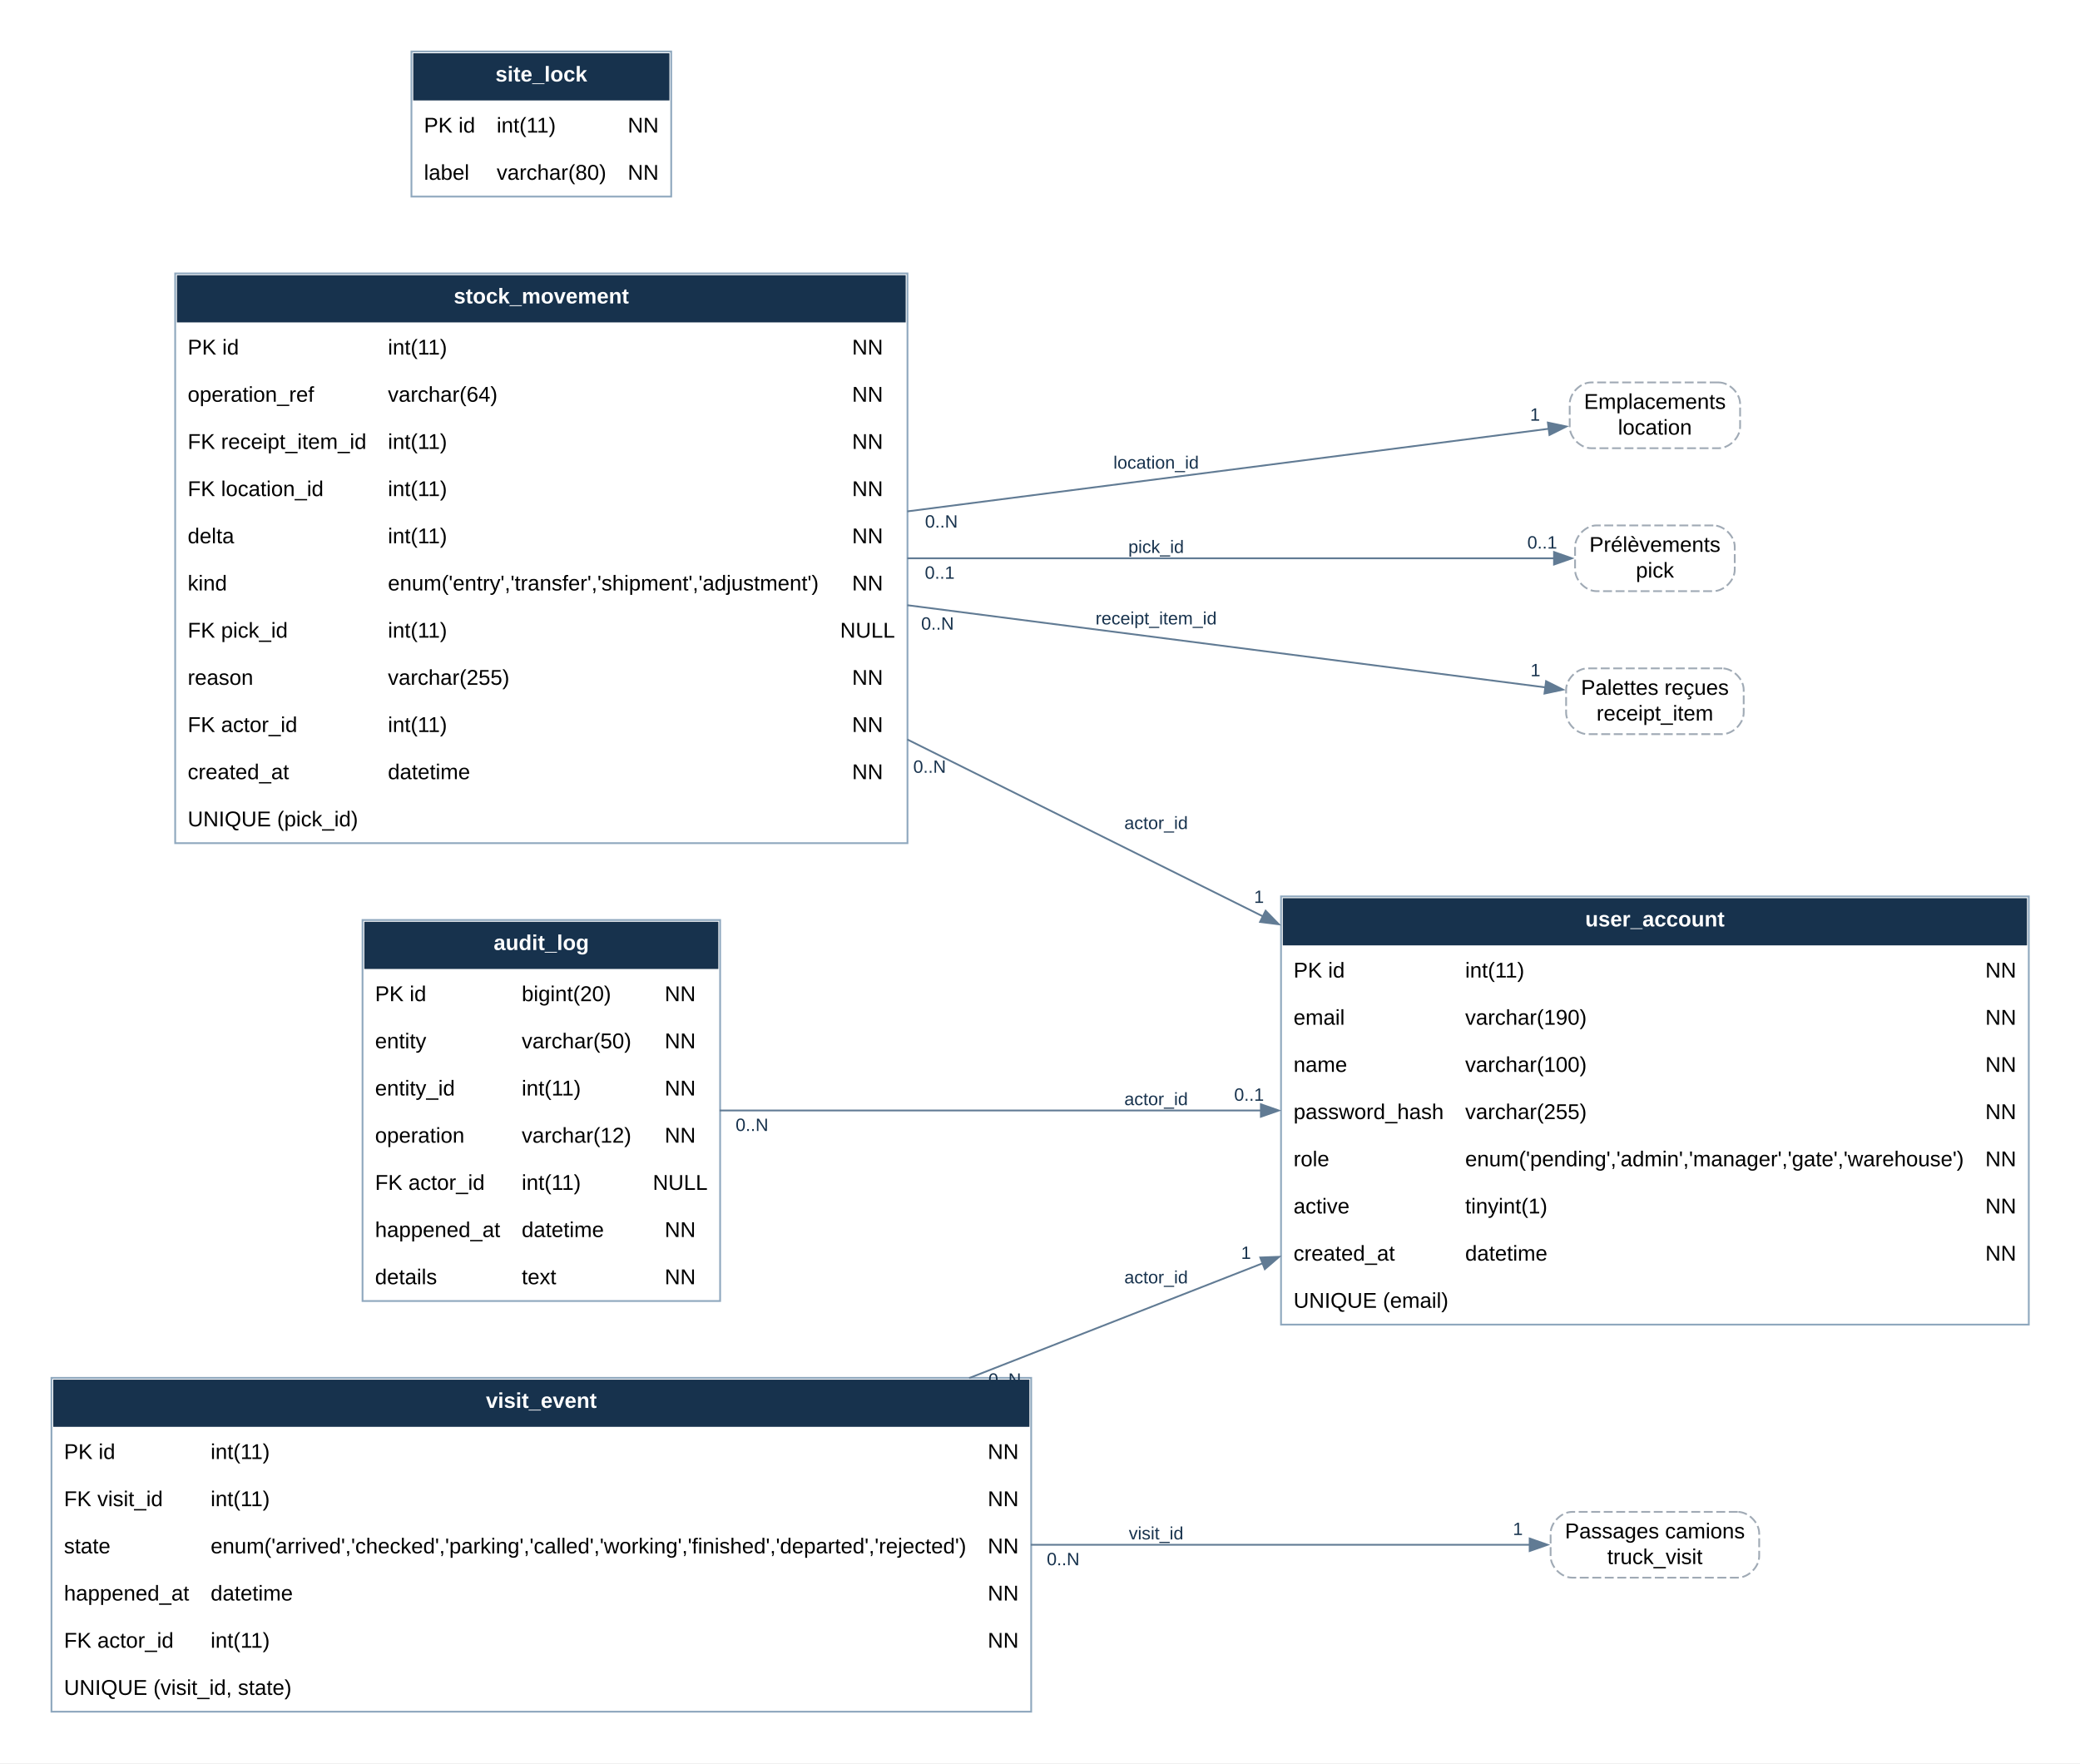
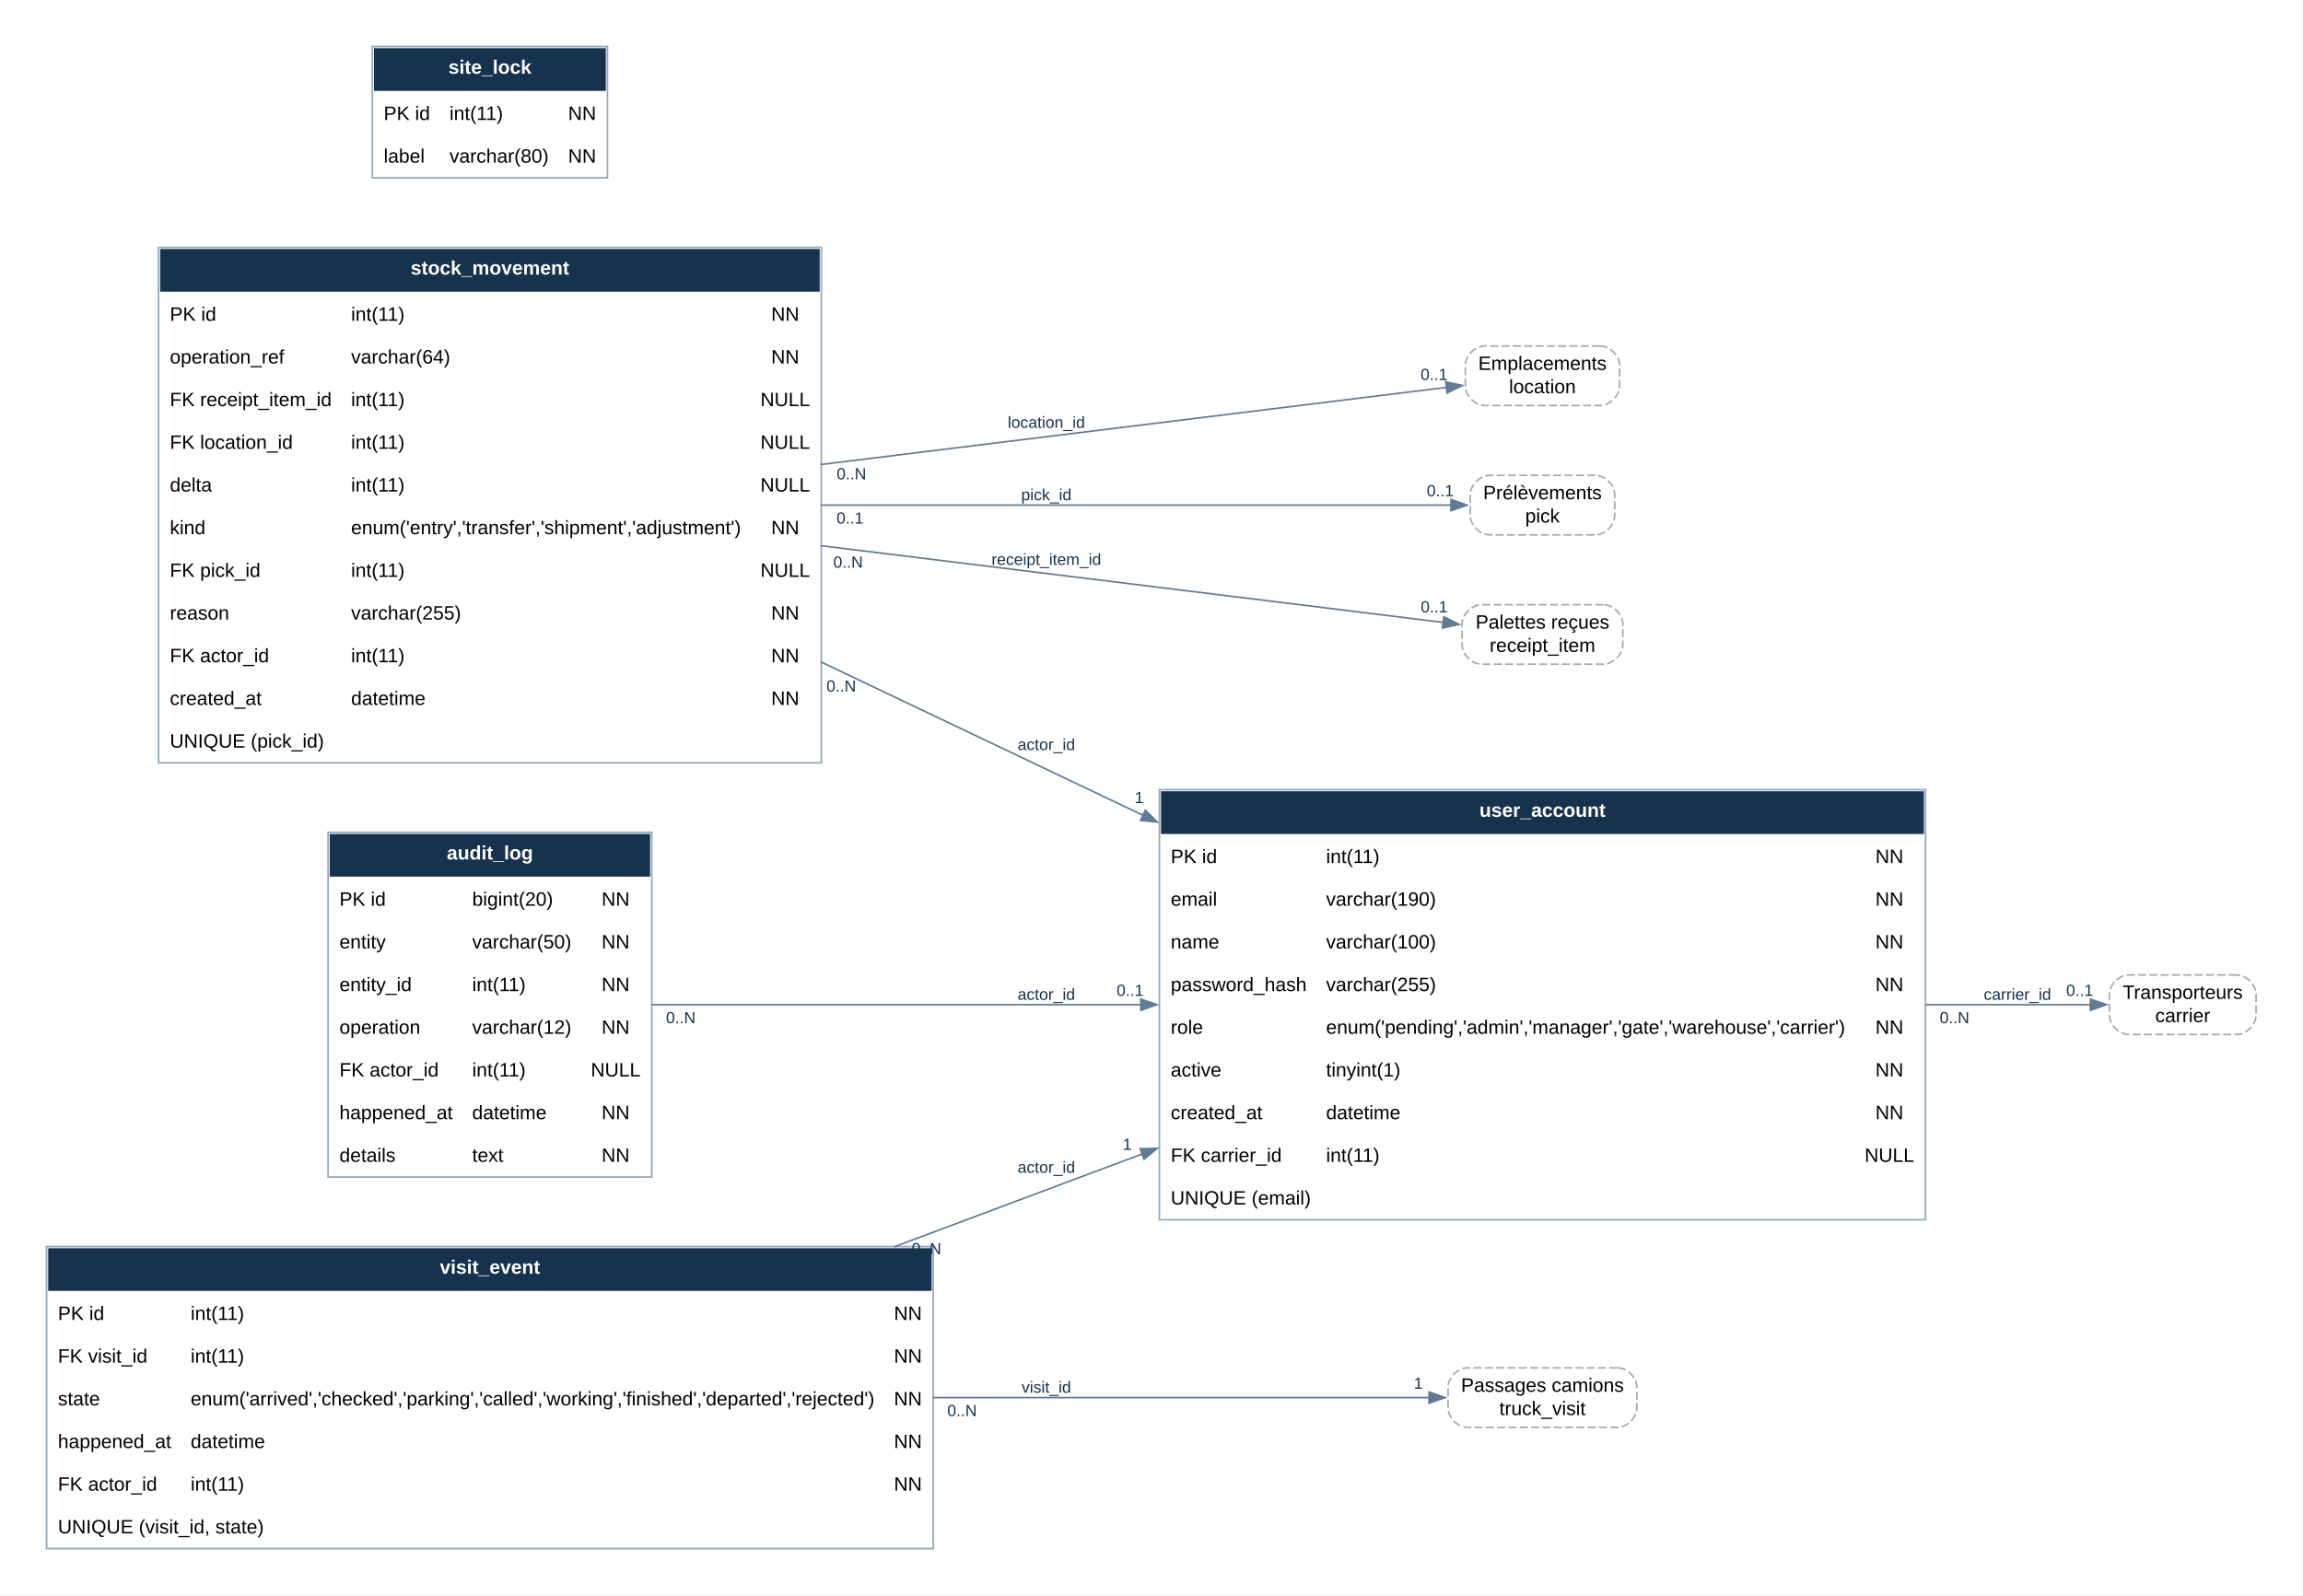
- <svg xmlns="http://www.w3.org/2000/svg" width="1164pt" height="987pt" viewBox="0.00 0.00 1164.00 987.00">
+ <svg xmlns="http://www.w3.org/2000/svg" width="1424pt" height="987pt" viewBox="0.00 0.00 1424.00 987.00">
  <g id="graph0" class="graph" transform="scale(1 1) rotate(0) translate(28.8 957.8)">
-     <polygon fill="white" stroke="none" points="-28.8,28.8 -28.8,-957.8 1135.34,-957.8 1135.34,28.8 -28.8,28.8" />
+     <polygon fill="white" stroke="none" points="-28.8,28.8 -28.8,-957.8 1394.98,-957.8 1394.98,28.8 -28.8,28.8" />
    <g id="node1" class="node">
      <polygon fill="#17324d" stroke="none" points="175.08,-415.6 175.08,-442 373.19,-442 373.19,-415.6 175.08,-415.6" />
      <text xml:space="preserve" text-anchor="start" x="247.47" y="-426.2" font-family="Arial" font-weight="bold" font-size="12.00" fill="white">audit_log</text>
      <text xml:space="preserve" text-anchor="start" x="181.08" y="-397.6" font-family="Arial" font-size="12.00">PK id</text>
      <text xml:space="preserve" text-anchor="start" x="263.15" y="-397.6" font-family="Arial" font-size="12.00">bigint(20)</text>
      <text xml:space="preserve" text-anchor="start" x="343.18" y="-397.6" font-family="Arial" font-size="12.00">NN</text>
      <text xml:space="preserve" text-anchor="start" x="181.08" y="-371.2" font-family="Arial" font-size="12.00">entity</text>
      <text xml:space="preserve" text-anchor="start" x="263.15" y="-371.2" font-family="Arial" font-size="12.00">varchar(50)</text>
      <text xml:space="preserve" text-anchor="start" x="343.18" y="-371.2" font-family="Arial" font-size="12.00">NN</text>
      <text xml:space="preserve" text-anchor="start" x="181.08" y="-344.8" font-family="Arial" font-size="12.00">entity_id</text>
      <text xml:space="preserve" text-anchor="start" x="263.15" y="-344.8" font-family="Arial" font-size="12.00">int(11)</text>
      <text xml:space="preserve" text-anchor="start" x="343.18" y="-344.8" font-family="Arial" font-size="12.00">NN</text>
      <text xml:space="preserve" text-anchor="start" x="181.08" y="-318.4" font-family="Arial" font-size="12.00">operation</text>
      <text xml:space="preserve" text-anchor="start" x="263.15" y="-318.4" font-family="Arial" font-size="12.00">varchar(12)</text>
      <text xml:space="preserve" text-anchor="start" x="343.18" y="-318.4" font-family="Arial" font-size="12.00">NN</text>
      <text xml:space="preserve" text-anchor="start" x="181.08" y="-292" font-family="Arial" font-size="12.00">FK actor_id</text>
      <text xml:space="preserve" text-anchor="start" x="263.15" y="-292" font-family="Arial" font-size="12.00">int(11)</text>
      <text xml:space="preserve" text-anchor="start" x="336.51" y="-292" font-family="Arial" font-size="12.00">NULL</text>
      <text xml:space="preserve" text-anchor="start" x="181.08" y="-265.6" font-family="Arial" font-size="12.00">happened_at</text>
      <text xml:space="preserve" text-anchor="start" x="263.15" y="-265.6" font-family="Arial" font-size="12.00">datetime</text>
      <text xml:space="preserve" text-anchor="start" x="343.18" y="-265.6" font-family="Arial" font-size="12.00">NN</text>
      <text xml:space="preserve" text-anchor="start" x="181.08" y="-239.2" font-family="Arial" font-size="12.00">details</text>
      <text xml:space="preserve" text-anchor="start" x="263.15" y="-239.2" font-family="Arial" font-size="12.00">text</text>
      <text xml:space="preserve" text-anchor="start" x="343.18" y="-239.2" font-family="Arial" font-size="12.00">NN</text>
      <polygon fill="none" stroke="#8fa8be" points="174.08,-229.8 174.08,-443 374.19,-443 374.19,-229.8 174.08,-229.8" />
    </g>
-     <g id="node8" class="node">
-       <polygon fill="#17324d" stroke="none" points="689.08,-428.8 689.08,-455.2 1105.54,-455.2 1105.54,-428.8 689.08,-428.8" />
-       <text xml:space="preserve" text-anchor="start" x="858.29" y="-439.4" font-family="Arial" font-weight="bold" font-size="12.00" fill="white">user_account</text>
-       <text xml:space="preserve" text-anchor="start" x="695.08" y="-410.8" font-family="Arial" font-size="12.00">PK id</text>
-       <text xml:space="preserve" text-anchor="start" x="791.13" y="-410.8" font-family="Arial" font-size="12.00">int(11)</text>
-       <text xml:space="preserve" text-anchor="start" x="1082.21" y="-410.8" font-family="Arial" font-size="12.00">NN</text>
-       <text xml:space="preserve" text-anchor="start" x="695.08" y="-384.4" font-family="Arial" font-size="12.00">email</text>
-       <text xml:space="preserve" text-anchor="start" x="791.13" y="-384.4" font-family="Arial" font-size="12.00">varchar(190)</text>
-       <text xml:space="preserve" text-anchor="start" x="1082.21" y="-384.4" font-family="Arial" font-size="12.00">NN</text>
-       <text xml:space="preserve" text-anchor="start" x="695.08" y="-358" font-family="Arial" font-size="12.00">name</text>
-       <text xml:space="preserve" text-anchor="start" x="791.13" y="-358" font-family="Arial" font-size="12.00">varchar(100)</text>
-       <text xml:space="preserve" text-anchor="start" x="1082.21" y="-358" font-family="Arial" font-size="12.00">NN</text>
-       <text xml:space="preserve" text-anchor="start" x="695.08" y="-331.6" font-family="Arial" font-size="12.00">password_hash</text>
-       <text xml:space="preserve" text-anchor="start" x="791.13" y="-331.6" font-family="Arial" font-size="12.00">varchar(255)</text>
-       <text xml:space="preserve" text-anchor="start" x="1082.21" y="-331.6" font-family="Arial" font-size="12.00">NN</text>
-       <text xml:space="preserve" text-anchor="start" x="695.08" y="-305.2" font-family="Arial" font-size="12.00">role</text>
-       <text xml:space="preserve" text-anchor="start" x="791.13" y="-305.2" font-family="Arial" font-size="12.00">enum('pending','admin','manager','gate','warehouse')</text>
-       <text xml:space="preserve" text-anchor="start" x="1082.21" y="-305.2" font-family="Arial" font-size="12.00">NN</text>
-       <text xml:space="preserve" text-anchor="start" x="695.08" y="-278.8" font-family="Arial" font-size="12.00">active</text>
-       <text xml:space="preserve" text-anchor="start" x="791.13" y="-278.8" font-family="Arial" font-size="12.00">tinyint(1)</text>
-       <text xml:space="preserve" text-anchor="start" x="1082.21" y="-278.8" font-family="Arial" font-size="12.00">NN</text>
-       <text xml:space="preserve" text-anchor="start" x="695.08" y="-252.4" font-family="Arial" font-size="12.00">created_at</text>
-       <text xml:space="preserve" text-anchor="start" x="791.13" y="-252.4" font-family="Arial" font-size="12.00">datetime</text>
-       <text xml:space="preserve" text-anchor="start" x="1082.21" y="-252.4" font-family="Arial" font-size="12.00">NN</text>
-       <text xml:space="preserve" text-anchor="start" x="695.08" y="-226" font-family="Arial" font-size="12.00">UNIQUE (email)</text>
-       <polygon fill="none" stroke="#8fa8be" points="688.08,-216.6 688.08,-456.2 1106.54,-456.2 1106.54,-216.6 688.08,-216.6" />
+     <g id="node9" class="node">
+       <polygon fill="#17324d" stroke="none" points="689.08,-442 689.08,-468.4 1160.8,-468.4 1160.8,-442 689.08,-442" />
+       <text xml:space="preserve" text-anchor="start" x="885.93" y="-452.6" font-family="Arial" font-weight="bold" font-size="12.00" fill="white">user_account</text>
+       <text xml:space="preserve" text-anchor="start" x="695.08" y="-424" font-family="Arial" font-size="12.00">PK id</text>
+       <text xml:space="preserve" text-anchor="start" x="791.13" y="-424" font-family="Arial" font-size="12.00">int(11)</text>
+       <text xml:space="preserve" text-anchor="start" x="1130.8" y="-424" font-family="Arial" font-size="12.00">NN</text>
+       <text xml:space="preserve" text-anchor="start" x="695.08" y="-397.6" font-family="Arial" font-size="12.00">email</text>
+       <text xml:space="preserve" text-anchor="start" x="791.13" y="-397.6" font-family="Arial" font-size="12.00">varchar(190)</text>
+       <text xml:space="preserve" text-anchor="start" x="1130.8" y="-397.6" font-family="Arial" font-size="12.00">NN</text>
+       <text xml:space="preserve" text-anchor="start" x="695.08" y="-371.2" font-family="Arial" font-size="12.00">name</text>
+       <text xml:space="preserve" text-anchor="start" x="791.13" y="-371.2" font-family="Arial" font-size="12.00">varchar(100)</text>
+       <text xml:space="preserve" text-anchor="start" x="1130.8" y="-371.2" font-family="Arial" font-size="12.00">NN</text>
+       <text xml:space="preserve" text-anchor="start" x="695.08" y="-344.8" font-family="Arial" font-size="12.00">password_hash</text>
+       <text xml:space="preserve" text-anchor="start" x="791.13" y="-344.8" font-family="Arial" font-size="12.00">varchar(255)</text>
+       <text xml:space="preserve" text-anchor="start" x="1130.8" y="-344.8" font-family="Arial" font-size="12.00">NN</text>
+       <text xml:space="preserve" text-anchor="start" x="695.08" y="-318.4" font-family="Arial" font-size="12.00">role</text>
+       <text xml:space="preserve" text-anchor="start" x="791.13" y="-318.4" font-family="Arial" font-size="12.00">enum('pending','admin','manager','gate','warehouse','carrier')</text>
+       <text xml:space="preserve" text-anchor="start" x="1130.8" y="-318.4" font-family="Arial" font-size="12.00">NN</text>
+       <text xml:space="preserve" text-anchor="start" x="695.08" y="-292" font-family="Arial" font-size="12.00">active</text>
+       <text xml:space="preserve" text-anchor="start" x="791.13" y="-292" font-family="Arial" font-size="12.00">tinyint(1)</text>
+       <text xml:space="preserve" text-anchor="start" x="1130.8" y="-292" font-family="Arial" font-size="12.00">NN</text>
+       <text xml:space="preserve" text-anchor="start" x="695.08" y="-265.6" font-family="Arial" font-size="12.00">created_at</text>
+       <text xml:space="preserve" text-anchor="start" x="791.13" y="-265.6" font-family="Arial" font-size="12.00">datetime</text>
+       <text xml:space="preserve" text-anchor="start" x="1130.8" y="-265.6" font-family="Arial" font-size="12.00">NN</text>
+       <text xml:space="preserve" text-anchor="start" x="695.08" y="-239.2" font-family="Arial" font-size="12.00">FK carrier_id</text>
+       <text xml:space="preserve" text-anchor="start" x="791.13" y="-239.2" font-family="Arial" font-size="12.00">int(11)</text>
+       <text xml:space="preserve" text-anchor="start" x="1124.12" y="-239.2" font-family="Arial" font-size="12.00">NULL</text>
+       <text xml:space="preserve" text-anchor="start" x="695.08" y="-212.8" font-family="Arial" font-size="12.00">UNIQUE (email)</text>
+       <polygon fill="none" stroke="#8fa8be" points="688.08,-203.4 688.08,-469.4 1161.8,-469.4 1161.8,-203.4 688.08,-203.4" />
    </g>
    <g id="edge1" class="edge">
-       <path fill="none" stroke="#617b94" d="M373.9,-336.4C455.24,-336.4 573.58,-336.4 677.07,-336.4" />
-       <polygon fill="#617b94" stroke="#617b94" points="676.81,-339.9 686.81,-336.4 676.81,-332.9 676.81,-339.9" />
+       <path fill="none" stroke="#617b94" d="M374.03,-336.4C454.37,-336.4 571.25,-336.4 676.61,-336.4" />
+       <polygon fill="#617b94" stroke="#617b94" points="676.57,-339.9 686.57,-336.4 676.57,-332.9 676.57,-339.9" />
      <text xml:space="preserve" text-anchor="middle" x="618.18" y="-339.4" font-family="Arial" font-size="10.00" fill="#17324d">actor_id</text>
-       <text xml:space="preserve" text-anchor="middle" x="670.19" y="-341.85" font-family="Arial" font-size="10.00" fill="#17324d">0..1</text>
-       <text xml:space="preserve" text-anchor="middle" x="392.03" y="-324.95" font-family="Arial" font-size="10.00" fill="#17324d">0..N</text>
+       <text xml:space="preserve" text-anchor="middle" x="669.96" y="-341.85" font-family="Arial" font-size="10.00" fill="#17324d">0..1</text>
+       <text xml:space="preserve" text-anchor="middle" x="392.15" y="-324.95" font-family="Arial" font-size="10.00" fill="#17324d">0..N</text>
    </g>
    <g id="node2" class="node">
-       <path fill="none" stroke="#a0aab5" stroke-dasharray="5,2" d="M932.99,-743.8C932.99,-743.8 861.63,-743.8 861.63,-743.8 855.63,-743.8 849.63,-737.8 849.63,-731.8 849.63,-731.8 849.63,-719 849.63,-719 849.63,-713 855.63,-707 861.63,-707 861.63,-707 932.99,-707 932.99,-707 938.99,-707 944.99,-713 944.99,-719 944.99,-719 944.99,-731.8 944.99,-731.8 944.99,-737.8 938.99,-743.8 932.99,-743.8" />
-       <text xml:space="preserve" text-anchor="middle" x="897.31" y="-729" font-family="Arial" font-size="12.00">Emplacements</text>
-       <text xml:space="preserve" text-anchor="middle" x="897.31" y="-714.6" font-family="Arial" font-size="12.00">location</text>
+       <path fill="none" stroke="#a0aab5" stroke-dasharray="5,2" d="M1354.18,-354.8C1354.18,-354.8 1287.48,-354.8 1287.48,-354.8 1281.48,-354.8 1275.48,-348.8 1275.48,-342.8 1275.48,-342.8 1275.48,-330 1275.48,-330 1275.48,-324 1281.48,-318 1287.48,-318 1287.48,-318 1354.18,-318 1354.18,-318 1360.18,-318 1366.18,-324 1366.18,-330 1366.18,-330 1366.18,-342.8 1366.18,-342.8 1366.18,-348.8 1360.18,-354.8 1354.18,-354.8" />
+       <text xml:space="preserve" text-anchor="middle" x="1320.83" y="-340" font-family="Arial" font-size="12.00">Transporteurs</text>
+       <text xml:space="preserve" text-anchor="middle" x="1320.83" y="-325.6" font-family="Arial" font-size="12.00">carrier</text>
    </g>
    <g id="node3" class="node">
-       <path fill="none" stroke="#a0aab5" stroke-dasharray="5,2" d="M929.99,-663.8C929.99,-663.8 864.63,-663.8 864.63,-663.8 858.63,-663.8 852.63,-657.8 852.63,-651.8 852.63,-651.8 852.63,-639 852.63,-639 852.63,-633 858.63,-627 864.63,-627 864.63,-627 929.99,-627 929.99,-627 935.99,-627 941.99,-633 941.99,-639 941.99,-639 941.99,-651.8 941.99,-651.8 941.99,-657.8 935.99,-663.8 929.99,-663.8" />
-       <text xml:space="preserve" text-anchor="middle" x="897.31" y="-649" font-family="Arial" font-size="12.00">Prélèvements</text>
-       <text xml:space="preserve" text-anchor="middle" x="897.31" y="-634.6" font-family="Arial" font-size="12.00">pick</text>
+       <path fill="none" stroke="#a0aab5" stroke-dasharray="5,2" d="M960.62,-743.8C960.62,-743.8 889.26,-743.8 889.26,-743.8 883.26,-743.8 877.26,-737.8 877.26,-731.8 877.26,-731.8 877.26,-719 877.26,-719 877.26,-713 883.26,-707 889.26,-707 889.26,-707 960.62,-707 960.62,-707 966.62,-707 972.62,-713 972.62,-719 972.62,-719 972.62,-731.8 972.62,-731.8 972.62,-737.8 966.62,-743.8 960.62,-743.8" />
+       <text xml:space="preserve" text-anchor="middle" x="924.94" y="-729" font-family="Arial" font-size="12.00">Emplacements</text>
+       <text xml:space="preserve" text-anchor="middle" x="924.94" y="-714.6" font-family="Arial" font-size="12.00">location</text>
    </g>
    <g id="node4" class="node">
-       <path fill="none" stroke="#a0aab5" stroke-dasharray="5,2" d="M935,-583.8C935,-583.8 859.62,-583.8 859.62,-583.8 853.62,-583.8 847.62,-577.8 847.62,-571.8 847.62,-571.8 847.62,-559 847.62,-559 847.62,-553 853.62,-547 859.62,-547 859.62,-547 935,-547 935,-547 941,-547 947,-553 947,-559 947,-559 947,-571.8 947,-571.8 947,-577.8 941,-583.8 935,-583.8" />
-       <text xml:space="preserve" text-anchor="middle" x="897.31" y="-569" font-family="Arial" font-size="12.00">Palettes reçues</text>
-       <text xml:space="preserve" text-anchor="middle" x="897.31" y="-554.6" font-family="Arial" font-size="12.00">receipt_item</text>
+       <path fill="none" stroke="#a0aab5" stroke-dasharray="5,2" d="M957.62,-663.8C957.62,-663.8 892.27,-663.8 892.27,-663.8 886.27,-663.8 880.27,-657.8 880.27,-651.8 880.27,-651.8 880.27,-639 880.27,-639 880.27,-633 886.27,-627 892.27,-627 892.27,-627 957.62,-627 957.62,-627 963.62,-627 969.62,-633 969.62,-639 969.62,-639 969.62,-651.8 969.62,-651.8 969.62,-657.8 963.62,-663.8 957.62,-663.8" />
+       <text xml:space="preserve" text-anchor="middle" x="924.94" y="-649" font-family="Arial" font-size="12.00">Prélèvements</text>
+       <text xml:space="preserve" text-anchor="middle" x="924.94" y="-634.6" font-family="Arial" font-size="12.00">pick</text>
    </g>
    <g id="node5" class="node">
+       <path fill="none" stroke="#a0aab5" stroke-dasharray="5,2" d="M962.63,-583.8C962.63,-583.8 887.25,-583.8 887.25,-583.8 881.25,-583.8 875.25,-577.8 875.25,-571.8 875.25,-571.8 875.25,-559 875.25,-559 875.25,-553 881.25,-547 887.25,-547 887.25,-547 962.63,-547 962.63,-547 968.63,-547 974.63,-553 974.63,-559 974.63,-559 974.63,-571.8 974.63,-571.8 974.63,-577.8 968.63,-583.8 962.63,-583.8" />
+       <text xml:space="preserve" text-anchor="middle" x="924.94" y="-569" font-family="Arial" font-size="12.00">Palettes reçues</text>
+       <text xml:space="preserve" text-anchor="middle" x="924.94" y="-554.6" font-family="Arial" font-size="12.00">receipt_item</text>
+     </g>
+     <g id="node6" class="node">
      <polygon fill="#17324d" stroke="none" points="202.45,-901.6 202.45,-928 345.82,-928 345.82,-901.6 202.45,-901.6" />
      <text xml:space="preserve" text-anchor="start" x="248.45" y="-912.2" font-family="Arial" font-weight="bold" font-size="12.00" fill="white">site_lock</text>
      <text xml:space="preserve" text-anchor="start" x="208.45" y="-883.6" font-family="Arial" font-size="12.00">PK id</text>
      <text xml:space="preserve" text-anchor="start" x="249.13" y="-883.6" font-family="Arial" font-size="12.00">int(11)</text>
      <text xml:space="preserve" text-anchor="start" x="322.49" y="-883.6" font-family="Arial" font-size="12.00">NN</text>
      <text xml:space="preserve" text-anchor="start" x="208.45" y="-857.2" font-family="Arial" font-size="12.00">label</text>
      <text xml:space="preserve" text-anchor="start" x="249.13" y="-857.2" font-family="Arial" font-size="12.00">varchar(80)</text>
      <text xml:space="preserve" text-anchor="start" x="322.49" y="-857.2" font-family="Arial" font-size="12.00">NN</text>
      <polygon fill="none" stroke="#8fa8be" points="201.45,-847.8 201.45,-929 346.82,-929 346.82,-847.8 201.45,-847.8" />
    </g>
-     <g id="node6" class="node">
+     <g id="node7" class="node">
      <polygon fill="#17324d" stroke="none" points="70.23,-777.4 70.23,-803.8 478.04,-803.8 478.04,-777.4 70.23,-777.4" />
      <text xml:space="preserve" text-anchor="start" x="225.12" y="-788" font-family="Arial" font-weight="bold" font-size="12.00" fill="white">stock_movement</text>
      <text xml:space="preserve" text-anchor="start" x="76.23" y="-759.4" font-family="Arial" font-size="12.00">PK id</text>
      <text xml:space="preserve" text-anchor="start" x="188.27" y="-759.4" font-family="Arial" font-size="12.00">int(11)</text>
      <text xml:space="preserve" text-anchor="start" x="448.04" y="-759.4" font-family="Arial" font-size="12.00">NN</text>
      <text xml:space="preserve" text-anchor="start" x="76.23" y="-733" font-family="Arial" font-size="12.00">operation_ref</text>
      <text xml:space="preserve" text-anchor="start" x="188.27" y="-733" font-family="Arial" font-size="12.00">varchar(64)</text>
      <text xml:space="preserve" text-anchor="start" x="448.04" y="-733" font-family="Arial" font-size="12.00">NN</text>
      <text xml:space="preserve" text-anchor="start" x="76.23" y="-706.6" font-family="Arial" font-size="12.00">FK receipt_item_id</text>
      <text xml:space="preserve" text-anchor="start" x="188.27" y="-706.6" font-family="Arial" font-size="12.00">int(11)</text>
-       <text xml:space="preserve" text-anchor="start" x="448.04" y="-706.6" font-family="Arial" font-size="12.00">NN</text>
+       <text xml:space="preserve" text-anchor="start" x="441.36" y="-706.6" font-family="Arial" font-size="12.00">NULL</text>
      <text xml:space="preserve" text-anchor="start" x="76.23" y="-680.2" font-family="Arial" font-size="12.00">FK location_id</text>
      <text xml:space="preserve" text-anchor="start" x="188.27" y="-680.2" font-family="Arial" font-size="12.00">int(11)</text>
-       <text xml:space="preserve" text-anchor="start" x="448.04" y="-680.2" font-family="Arial" font-size="12.00">NN</text>
+       <text xml:space="preserve" text-anchor="start" x="441.36" y="-680.2" font-family="Arial" font-size="12.00">NULL</text>
      <text xml:space="preserve" text-anchor="start" x="76.23" y="-653.8" font-family="Arial" font-size="12.00">delta</text>
      <text xml:space="preserve" text-anchor="start" x="188.27" y="-653.8" font-family="Arial" font-size="12.00">int(11)</text>
-       <text xml:space="preserve" text-anchor="start" x="448.04" y="-653.8" font-family="Arial" font-size="12.00">NN</text>
+       <text xml:space="preserve" text-anchor="start" x="441.36" y="-653.8" font-family="Arial" font-size="12.00">NULL</text>
      <text xml:space="preserve" text-anchor="start" x="76.23" y="-627.4" font-family="Arial" font-size="12.00">kind</text>
      <text xml:space="preserve" text-anchor="start" x="188.27" y="-627.4" font-family="Arial" font-size="12.00">enum('entry','transfer','shipment','adjustment')</text>
      <text xml:space="preserve" text-anchor="start" x="448.04" y="-627.4" font-family="Arial" font-size="12.00">NN</text>
      <text xml:space="preserve" text-anchor="start" x="76.23" y="-601" font-family="Arial" font-size="12.00">FK pick_id</text>
      <text xml:space="preserve" text-anchor="start" x="188.27" y="-601" font-family="Arial" font-size="12.00">int(11)</text>
      <text xml:space="preserve" text-anchor="start" x="441.36" y="-601" font-family="Arial" font-size="12.00">NULL</text>
      <text xml:space="preserve" text-anchor="start" x="76.23" y="-574.6" font-family="Arial" font-size="12.00">reason</text>
      <text xml:space="preserve" text-anchor="start" x="188.27" y="-574.6" font-family="Arial" font-size="12.00">varchar(255)</text>
      <text xml:space="preserve" text-anchor="start" x="448.04" y="-574.6" font-family="Arial" font-size="12.00">NN</text>
      <text xml:space="preserve" text-anchor="start" x="76.23" y="-548.2" font-family="Arial" font-size="12.00">FK actor_id</text>
      <text xml:space="preserve" text-anchor="start" x="188.27" y="-548.2" font-family="Arial" font-size="12.00">int(11)</text>
      <text xml:space="preserve" text-anchor="start" x="448.04" y="-548.2" font-family="Arial" font-size="12.00">NN</text>
      <text xml:space="preserve" text-anchor="start" x="76.23" y="-521.8" font-family="Arial" font-size="12.00">created_at</text>
      <text xml:space="preserve" text-anchor="start" x="188.27" y="-521.8" font-family="Arial" font-size="12.00">datetime</text>
      <text xml:space="preserve" text-anchor="start" x="448.04" y="-521.8" font-family="Arial" font-size="12.00">NN</text>
      <text xml:space="preserve" text-anchor="start" x="76.23" y="-495.4" font-family="Arial" font-size="12.00">UNIQUE (pick_id)</text>
      <polygon fill="none" stroke="#8fa8be" points="69.23,-486 69.23,-804.8 479.04,-804.8 479.04,-486 69.23,-486" />
    </g>
+     <g id="edge4" class="edge">
+       <path fill="none" stroke="#617b94" d="M478.64,-670.49C612.77,-687.03 779.07,-707.54 865.54,-718.2" />
+       <polygon fill="#617b94" stroke="#617b94" points="865.09,-721.67 875.44,-719.42 865.94,-714.72 865.09,-721.67" />
+       <text xml:space="preserve" text-anchor="middle" x="618.18" y="-693.19" font-family="Arial" font-size="10.00" fill="#17324d">location_id</text>
+       <text xml:space="preserve" text-anchor="middle" x="857.92" y="-722.78" font-family="Arial" font-size="10.00" fill="#17324d">0..1</text>
+       <text xml:space="preserve" text-anchor="middle" x="497.67" y="-661.32" font-family="Arial" font-size="10.00" fill="#17324d">0..N</text>
+     </g>
+     <g id="edge5" class="edge">
+       <path fill="none" stroke="#617b94" d="M478.64,-645.4C614.37,-645.4 783.04,-645.4 868.59,-645.4" />
+       <polygon fill="#617b94" stroke="#617b94" points="868.34,-648.9 878.34,-645.4 868.34,-641.9 868.34,-648.9" />
+       <text xml:space="preserve" text-anchor="middle" x="618.18" y="-648.4" font-family="Arial" font-size="10.00" fill="#17324d">pick_id</text>
+       <text xml:space="preserve" text-anchor="middle" x="861.73" y="-650.85" font-family="Arial" font-size="10.00" fill="#17324d">0..1</text>
+       <text xml:space="preserve" text-anchor="middle" x="496.77" y="-633.95" font-family="Arial" font-size="10.00" fill="#17324d">0..1</text>
+     </g>
    <g id="edge3" class="edge">
-       <path fill="none" stroke="#617b94" d="M478.96,-671.65C604.63,-687.84 756.86,-707.44 838.27,-717.93" />
-       <polygon fill="#617b94" stroke="#617b94" points="837.41,-721.34 847.78,-719.15 838.3,-714.4 837.41,-721.34" />
-       <text xml:space="preserve" text-anchor="middle" x="618.18" y="-695.57" font-family="Arial" font-size="10.00" fill="#17324d">location_id</text>
-       <text xml:space="preserve" text-anchor="middle" x="830.22" y="-722.41" font-family="Arial" font-size="10.00" fill="#17324d">1</text>
-       <text xml:space="preserve" text-anchor="middle" x="498.02" y="-662.58" font-family="Arial" font-size="10.00" fill="#17324d">0..N</text>
-     </g>
-     <g id="edge4" class="edge">
-       <path fill="none" stroke="#617b94" d="M478.96,-645.4C606.06,-645.4 760.32,-645.4 841.02,-645.4" />
-       <polygon fill="#617b94" stroke="#617b94" points="840.86,-648.9 850.86,-645.4 840.86,-641.9 840.86,-648.9" />
-       <text xml:space="preserve" text-anchor="middle" x="618.18" y="-648.4" font-family="Arial" font-size="10.00" fill="#17324d">pick_id</text>
-       <text xml:space="preserve" text-anchor="middle" x="834.25" y="-650.85" font-family="Arial" font-size="10.00" fill="#17324d">0..1</text>
-       <text xml:space="preserve" text-anchor="middle" x="497.09" y="-633.95" font-family="Arial" font-size="10.00" fill="#17324d">0..1</text>
+       <path fill="none" stroke="#617b94" d="M478.64,-620.31C611.84,-603.88 776.76,-583.55 863.73,-572.82" />
+       <polygon fill="#617b94" stroke="#617b94" points="863.96,-576.32 873.46,-571.63 863.1,-569.38 863.96,-576.32" />
+       <text xml:space="preserve" text-anchor="middle" x="618.18" y="-608.4" font-family="Arial" font-size="10.00" fill="#17324d">receipt_item_id</text>
+       <text xml:space="preserve" text-anchor="middle" x="858" y="-579.05" font-family="Arial" font-size="10.00" fill="#17324d">0..1</text>
+       <text xml:space="preserve" text-anchor="middle" x="495.6" y="-606.7" font-family="Arial" font-size="10.00" fill="#17324d">0..N</text>
+     </g>
+     <g id="edge6" class="edge">
+       <path fill="none" stroke="#617b94" d="M478.64,-548.48C541.91,-518.34 612.35,-484.8 678.18,-453.44" />
+       <polygon fill="#617b94" stroke="#617b94" points="679.4,-456.74 686.92,-449.28 676.39,-450.42 679.4,-456.74" />
+       <text xml:space="preserve" text-anchor="middle" x="618.18" y="-493.9" font-family="Arial" font-size="10.00" fill="#17324d">actor_id</text>
+       <text xml:space="preserve" text-anchor="middle" x="675.55" y="-461.06" font-family="Arial" font-size="10.00" fill="#17324d">1</text>
+       <text xml:space="preserve" text-anchor="middle" x="491.37" y="-530.05" font-family="Arial" font-size="10.00" fill="#17324d">0..N</text>
+     </g>
+     <g id="node8" class="node">
+       <path fill="none" stroke="#a0aab5" stroke-dasharray="5,2" d="M971.3,-111.8C971.3,-111.8 878.58,-111.8 878.58,-111.8 872.58,-111.8 866.58,-105.8 866.58,-99.8 866.58,-99.8 866.58,-87 866.58,-87 866.58,-81 872.58,-75 878.58,-75 878.58,-75 971.3,-75 971.3,-75 977.3,-75 983.3,-81 983.3,-87 983.3,-87 983.3,-99.8 983.3,-99.8 983.3,-105.8 977.3,-111.8 971.3,-111.8" />
+       <text xml:space="preserve" text-anchor="middle" x="924.94" y="-97" font-family="Arial" font-size="12.00">Passages camions</text>
+       <text xml:space="preserve" text-anchor="middle" x="924.94" y="-82.6" font-family="Arial" font-size="12.00">truck_visit</text>
    </g>
    <g id="edge2" class="edge">
-       <path fill="none" stroke="#617b94" d="M478.96,-619.15C603.49,-603.11 754.1,-583.72 836.03,-573.16" />
-       <polygon fill="#617b94" stroke="#617b94" points="836.4,-576.64 845.87,-571.9 835.51,-569.7 836.4,-576.64" />
-       <text xml:space="preserve" text-anchor="middle" x="618.18" y="-608.4" font-family="Arial" font-size="10.00" fill="#17324d">receipt_item_id</text>
-       <text xml:space="preserve" text-anchor="middle" x="830.47" y="-579.4" font-family="Arial" font-size="10.00" fill="#17324d">1</text>
-       <text xml:space="preserve" text-anchor="middle" x="495.86" y="-605.45" font-family="Arial" font-size="10.00" fill="#17324d">0..N</text>
-     </g>
-     <g id="edge5" class="edge">
-       <path fill="none" stroke="#617b94" d="M478.96,-544.01C542.8,-512.25 613.49,-477.08 678.28,-444.86" />
-       <polygon fill="#617b94" stroke="#617b94" points="679.45,-448.18 686.85,-440.6 676.34,-441.92 679.45,-448.18" />
-       <text xml:space="preserve" text-anchor="middle" x="618.18" y="-493.9" font-family="Arial" font-size="10.00" fill="#17324d">actor_id</text>
-       <text xml:space="preserve" text-anchor="middle" x="675.74" y="-452.56" font-family="Arial" font-size="10.00" fill="#17324d">1</text>
-       <text xml:space="preserve" text-anchor="middle" x="491.43" y="-525.37" font-family="Arial" font-size="10.00" fill="#17324d">0..N</text>
-     </g>
-     <g id="node7" class="node">
-       <path fill="none" stroke="#a0aab5" stroke-dasharray="5,2" d="M943.67,-111.8C943.67,-111.8 850.95,-111.8 850.95,-111.8 844.95,-111.8 838.95,-105.8 838.95,-99.8 838.95,-99.8 838.95,-87 838.95,-87 838.95,-81 844.95,-75 850.95,-75 850.95,-75 943.67,-75 943.67,-75 949.67,-75 955.67,-81 955.67,-87 955.67,-87 955.67,-99.8 955.67,-99.8 955.67,-105.8 949.67,-111.8 943.67,-111.8" />
-       <text xml:space="preserve" text-anchor="middle" x="897.31" y="-97" font-family="Arial" font-size="12.00">Passages camions</text>
-       <text xml:space="preserve" text-anchor="middle" x="897.31" y="-82.6" font-family="Arial" font-size="12.00">truck_visit</text>
-     </g>
-     <g id="node9" class="node">
+       <path fill="none" stroke="#617b94" d="M1161.61,-336.4C1199.65,-336.4 1235.69,-336.4 1263.73,-336.4" />
+       <polygon fill="#617b94" stroke="#617b94" points="1263.73,-339.9 1273.73,-336.4 1263.73,-332.9 1263.73,-339.9" />
+       <text xml:space="preserve" text-anchor="middle" x="1218.64" y="-339.4" font-family="Arial" font-size="10.00" fill="#17324d">carrier_id</text>
+       <text xml:space="preserve" text-anchor="middle" x="1257.12" y="-341.85" font-family="Arial" font-size="10.00" fill="#17324d">0..1</text>
+       <text xml:space="preserve" text-anchor="middle" x="1179.73" y="-324.95" font-family="Arial" font-size="10.00" fill="#17324d">0..N</text>
+     </g>
+     <g id="node10" class="node">
      <polygon fill="#17324d" stroke="none" points="1,-159.4 1,-185.8 547.27,-185.8 547.27,-159.4 1,-159.4" />
      <text xml:space="preserve" text-anchor="start" x="243.12" y="-170" font-family="Arial" font-weight="bold" font-size="12.00" fill="white">visit_event</text>
      <text xml:space="preserve" text-anchor="start" x="7" y="-141.4" font-family="Arial" font-size="12.00">PK id</text>
      <text xml:space="preserve" text-anchor="start" x="89.07" y="-141.4" font-family="Arial" font-size="12.00">int(11)</text>
      <text xml:space="preserve" text-anchor="start" x="523.94" y="-141.4" font-family="Arial" font-size="12.00">NN</text>
      <text xml:space="preserve" text-anchor="start" x="7" y="-115" font-family="Arial" font-size="12.00">FK visit_id</text>
      <text xml:space="preserve" text-anchor="start" x="89.07" y="-115" font-family="Arial" font-size="12.00">int(11)</text>
      <text xml:space="preserve" text-anchor="start" x="523.94" y="-115" font-family="Arial" font-size="12.00">NN</text>
      <text xml:space="preserve" text-anchor="start" x="7" y="-88.6" font-family="Arial" font-size="12.00">state</text>
      <text xml:space="preserve" text-anchor="start" x="89.07" y="-88.6" font-family="Arial" font-size="12.00">enum('arrived','checked','parking','called','working','finished','departed','rejected')</text>
      <text xml:space="preserve" text-anchor="start" x="523.94" y="-88.6" font-family="Arial" font-size="12.00">NN</text>
      <text xml:space="preserve" text-anchor="start" x="7" y="-62.2" font-family="Arial" font-size="12.00">happened_at</text>
      <text xml:space="preserve" text-anchor="start" x="89.07" y="-62.2" font-family="Arial" font-size="12.00">datetime</text>
      <text xml:space="preserve" text-anchor="start" x="523.94" y="-62.2" font-family="Arial" font-size="12.00">NN</text>
      <text xml:space="preserve" text-anchor="start" x="7" y="-35.8" font-family="Arial" font-size="12.00">FK actor_id</text>
      <text xml:space="preserve" text-anchor="start" x="89.07" y="-35.8" font-family="Arial" font-size="12.00">int(11)</text>
      <text xml:space="preserve" text-anchor="start" x="523.94" y="-35.8" font-family="Arial" font-size="12.00">NN</text>
      <text xml:space="preserve" text-anchor="start" x="7" y="-9.4" font-family="Arial" font-size="12.00">UNIQUE (visit_id, state)</text>
      <polygon fill="none" stroke="#8fa8be" points="0,0 0,-186.8 548.27,-186.8 548.27,0 0,0" />
    </g>
-     <g id="edge6" class="edge">
-       <path fill="none" stroke="#617b94" d="M548.04,-93.4C650.89,-93.4 759.33,-93.4 827.36,-93.4" />
-       <polygon fill="#617b94" stroke="#617b94" points="827.23,-96.9 837.23,-93.4 827.23,-89.9 827.23,-96.9" />
+     <g id="edge7" class="edge">
+       <path fill="none" stroke="#617b94" d="M547.94,-93.4C660.44,-93.4 781.44,-93.4 854.93,-93.4" />
+       <polygon fill="#617b94" stroke="#617b94" points="854.8,-96.9 864.8,-93.4 854.8,-89.9 854.8,-96.9" />
      <text xml:space="preserve" text-anchor="middle" x="618.18" y="-96.4" font-family="Arial" font-size="10.00" fill="#17324d">visit_id</text>
-       <text xml:space="preserve" text-anchor="middle" x="820.62" y="-98.85" font-family="Arial" font-size="10.00" fill="#17324d">1</text>
-       <text xml:space="preserve" text-anchor="middle" x="566.17" y="-81.95" font-family="Arial" font-size="10.00" fill="#17324d">0..N</text>
-     </g>
-     <g id="edge7" class="edge">
-       <path fill="none" stroke="#617b94" d="M513.52,-186.66C567.57,-207.8 624.7,-230.15 677.88,-250.95" />
-       <polygon fill="#617b94" stroke="#617b94" points="676.46,-254.15 687.05,-254.54 679.01,-247.63 676.46,-254.15" />
-       <text xml:space="preserve" text-anchor="middle" x="618.18" y="-239.67" font-family="Arial" font-size="10.00" fill="#17324d">actor_id</text>
-       <text xml:space="preserve" text-anchor="middle" x="668.5" y="-253.36" font-family="Arial" font-size="10.00" fill="#17324d">1</text>
-       <text xml:space="preserve" text-anchor="middle" x="533.48" y="-182.39" font-family="Arial" font-size="10.00" fill="#17324d">0..N</text>
+       <text xml:space="preserve" text-anchor="middle" x="848.18" y="-98.85" font-family="Arial" font-size="10.00" fill="#17324d">1</text>
+       <text xml:space="preserve" text-anchor="middle" x="566.06" y="-81.95" font-family="Arial" font-size="10.00" fill="#17324d">0..N</text>
+     </g>
+     <g id="edge8" class="edge">
+       <path fill="none" stroke="#617b94" d="M524.13,-186.66C574.42,-205.49 627.27,-225.29 677.48,-244.09" />
+       <polygon fill="#617b94" stroke="#617b94" points="676.14,-247.33 686.73,-247.56 678.6,-240.77 676.14,-247.33" />
+       <text xml:space="preserve" text-anchor="middle" x="618.18" y="-232.45" font-family="Arial" font-size="10.00" fill="#17324d">actor_id</text>
+       <text xml:space="preserve" text-anchor="middle" x="668.21" y="-246.65" font-family="Arial" font-size="10.00" fill="#17324d">1</text>
+       <text xml:space="preserve" text-anchor="middle" x="544.06" y="-182.1" font-family="Arial" font-size="10.00" fill="#17324d">0..N</text>
    </g>
  </g>
</svg>
